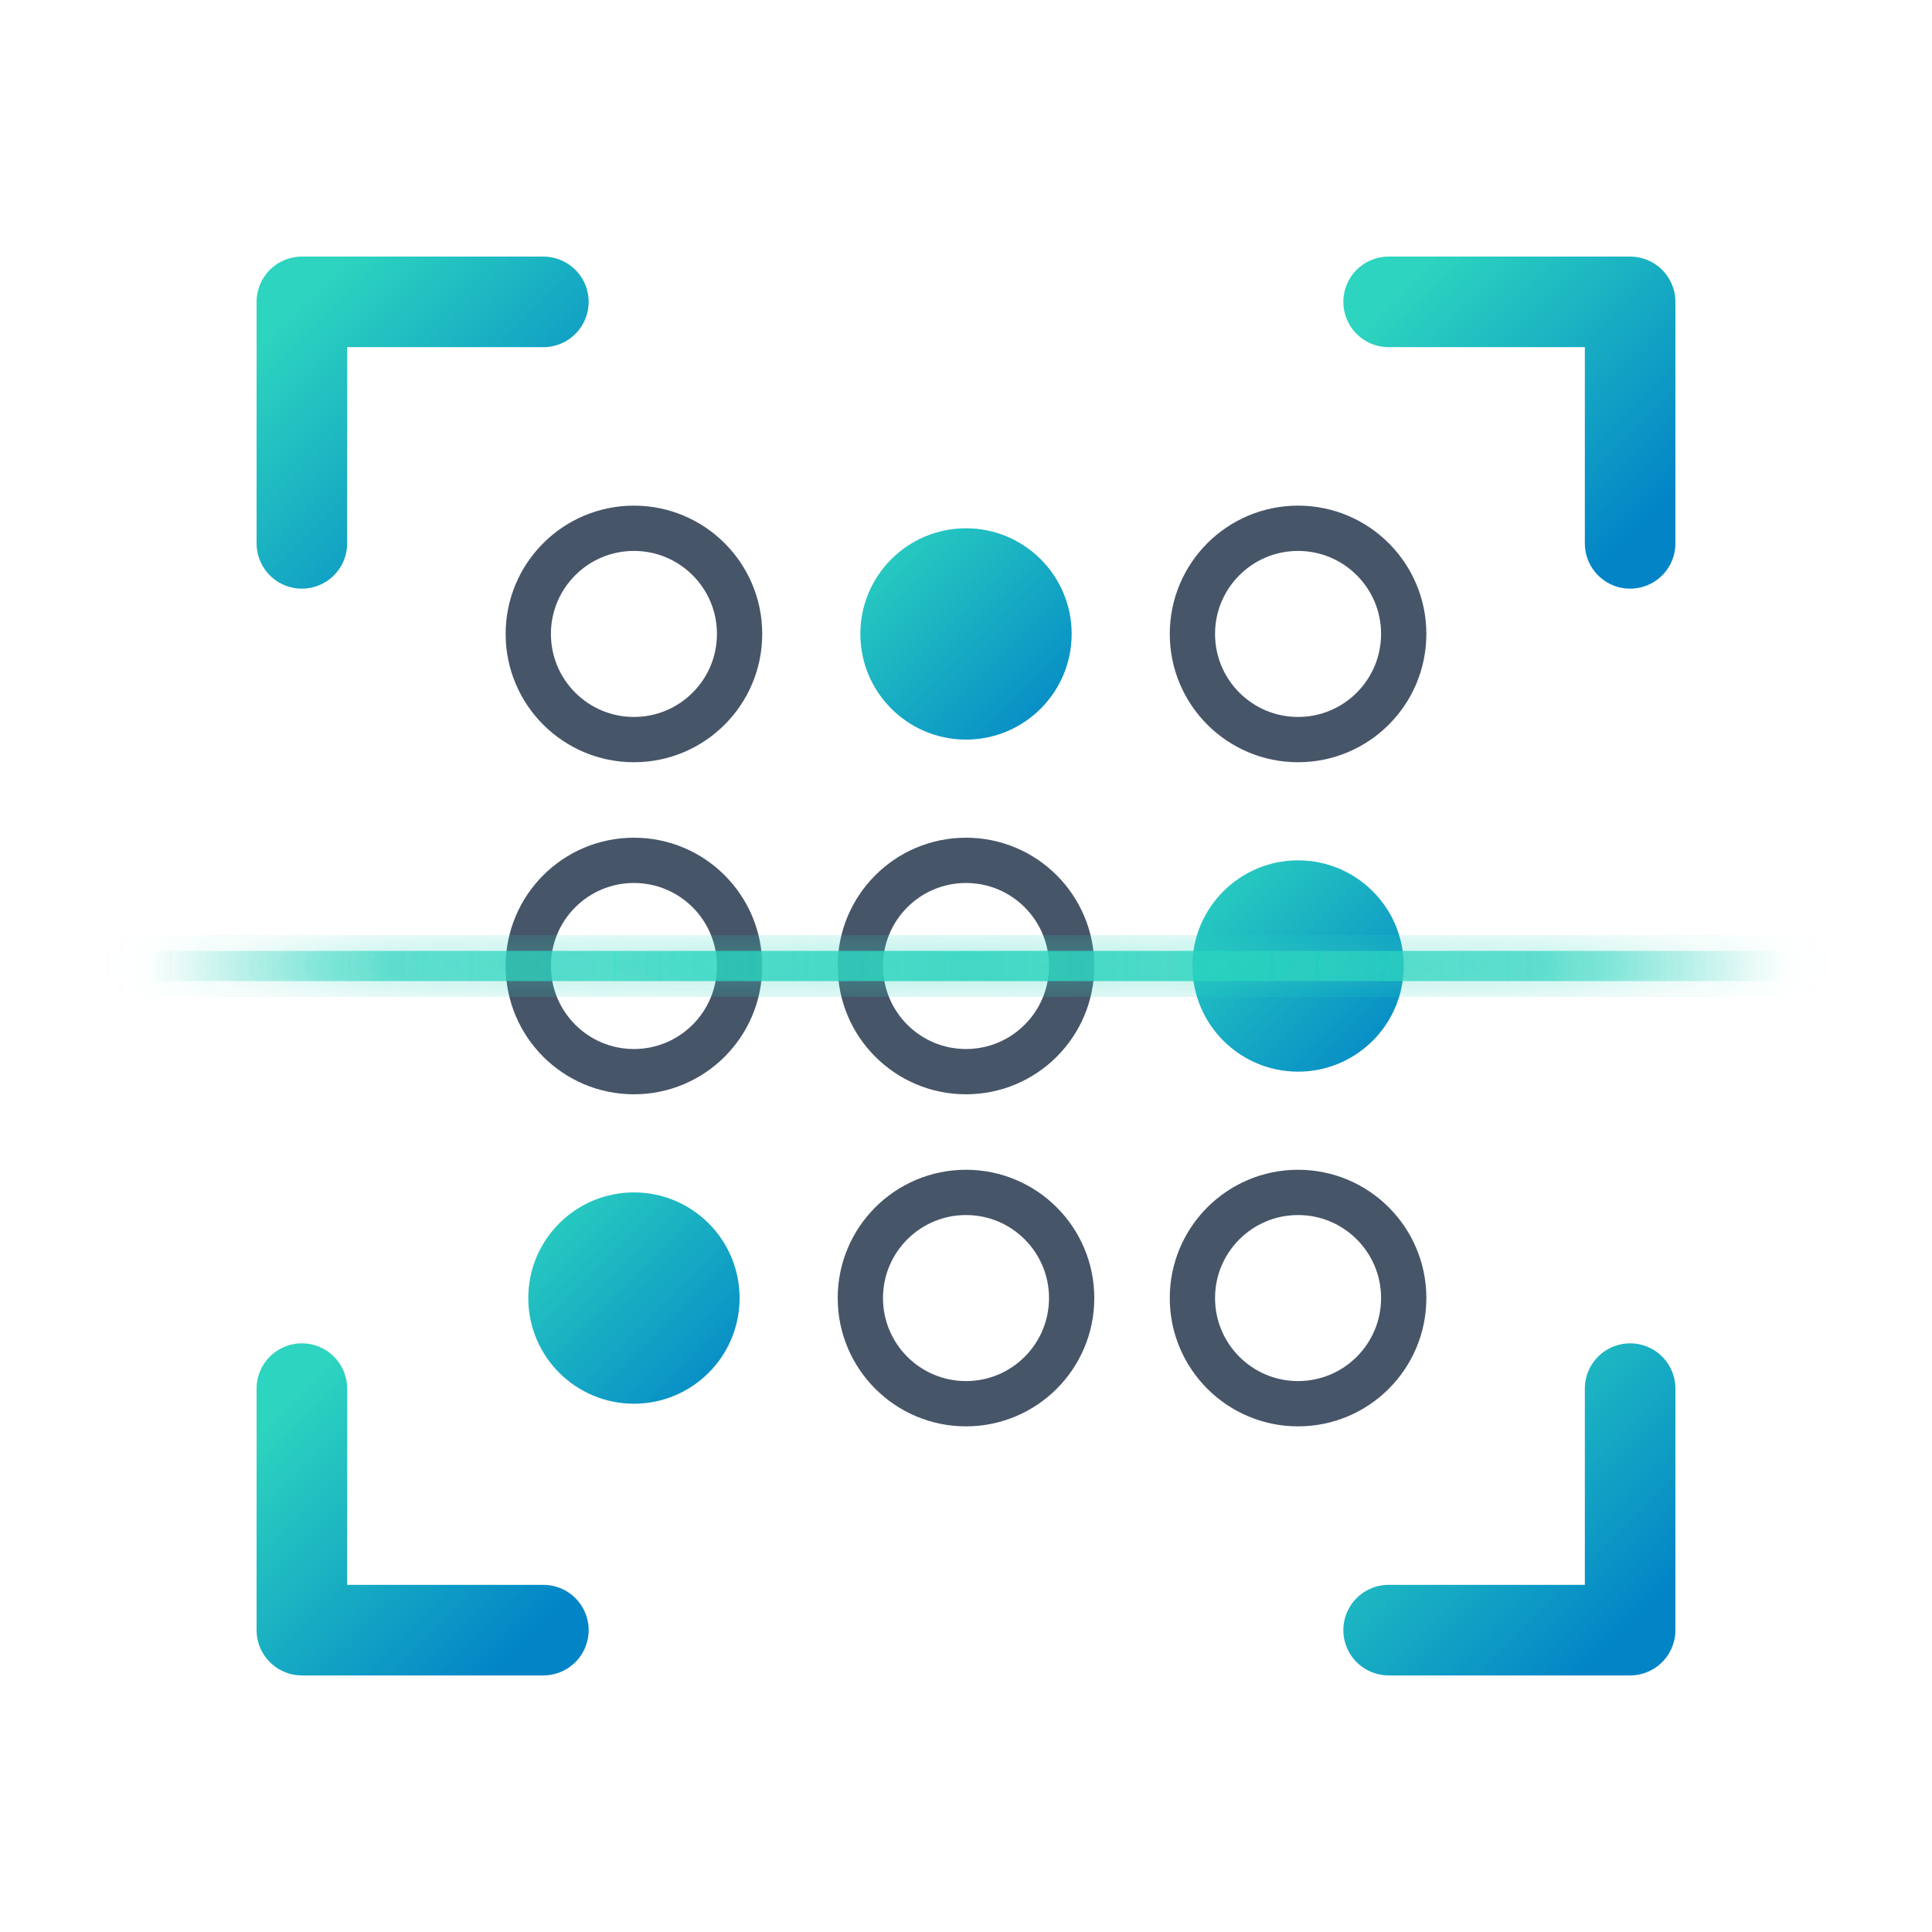
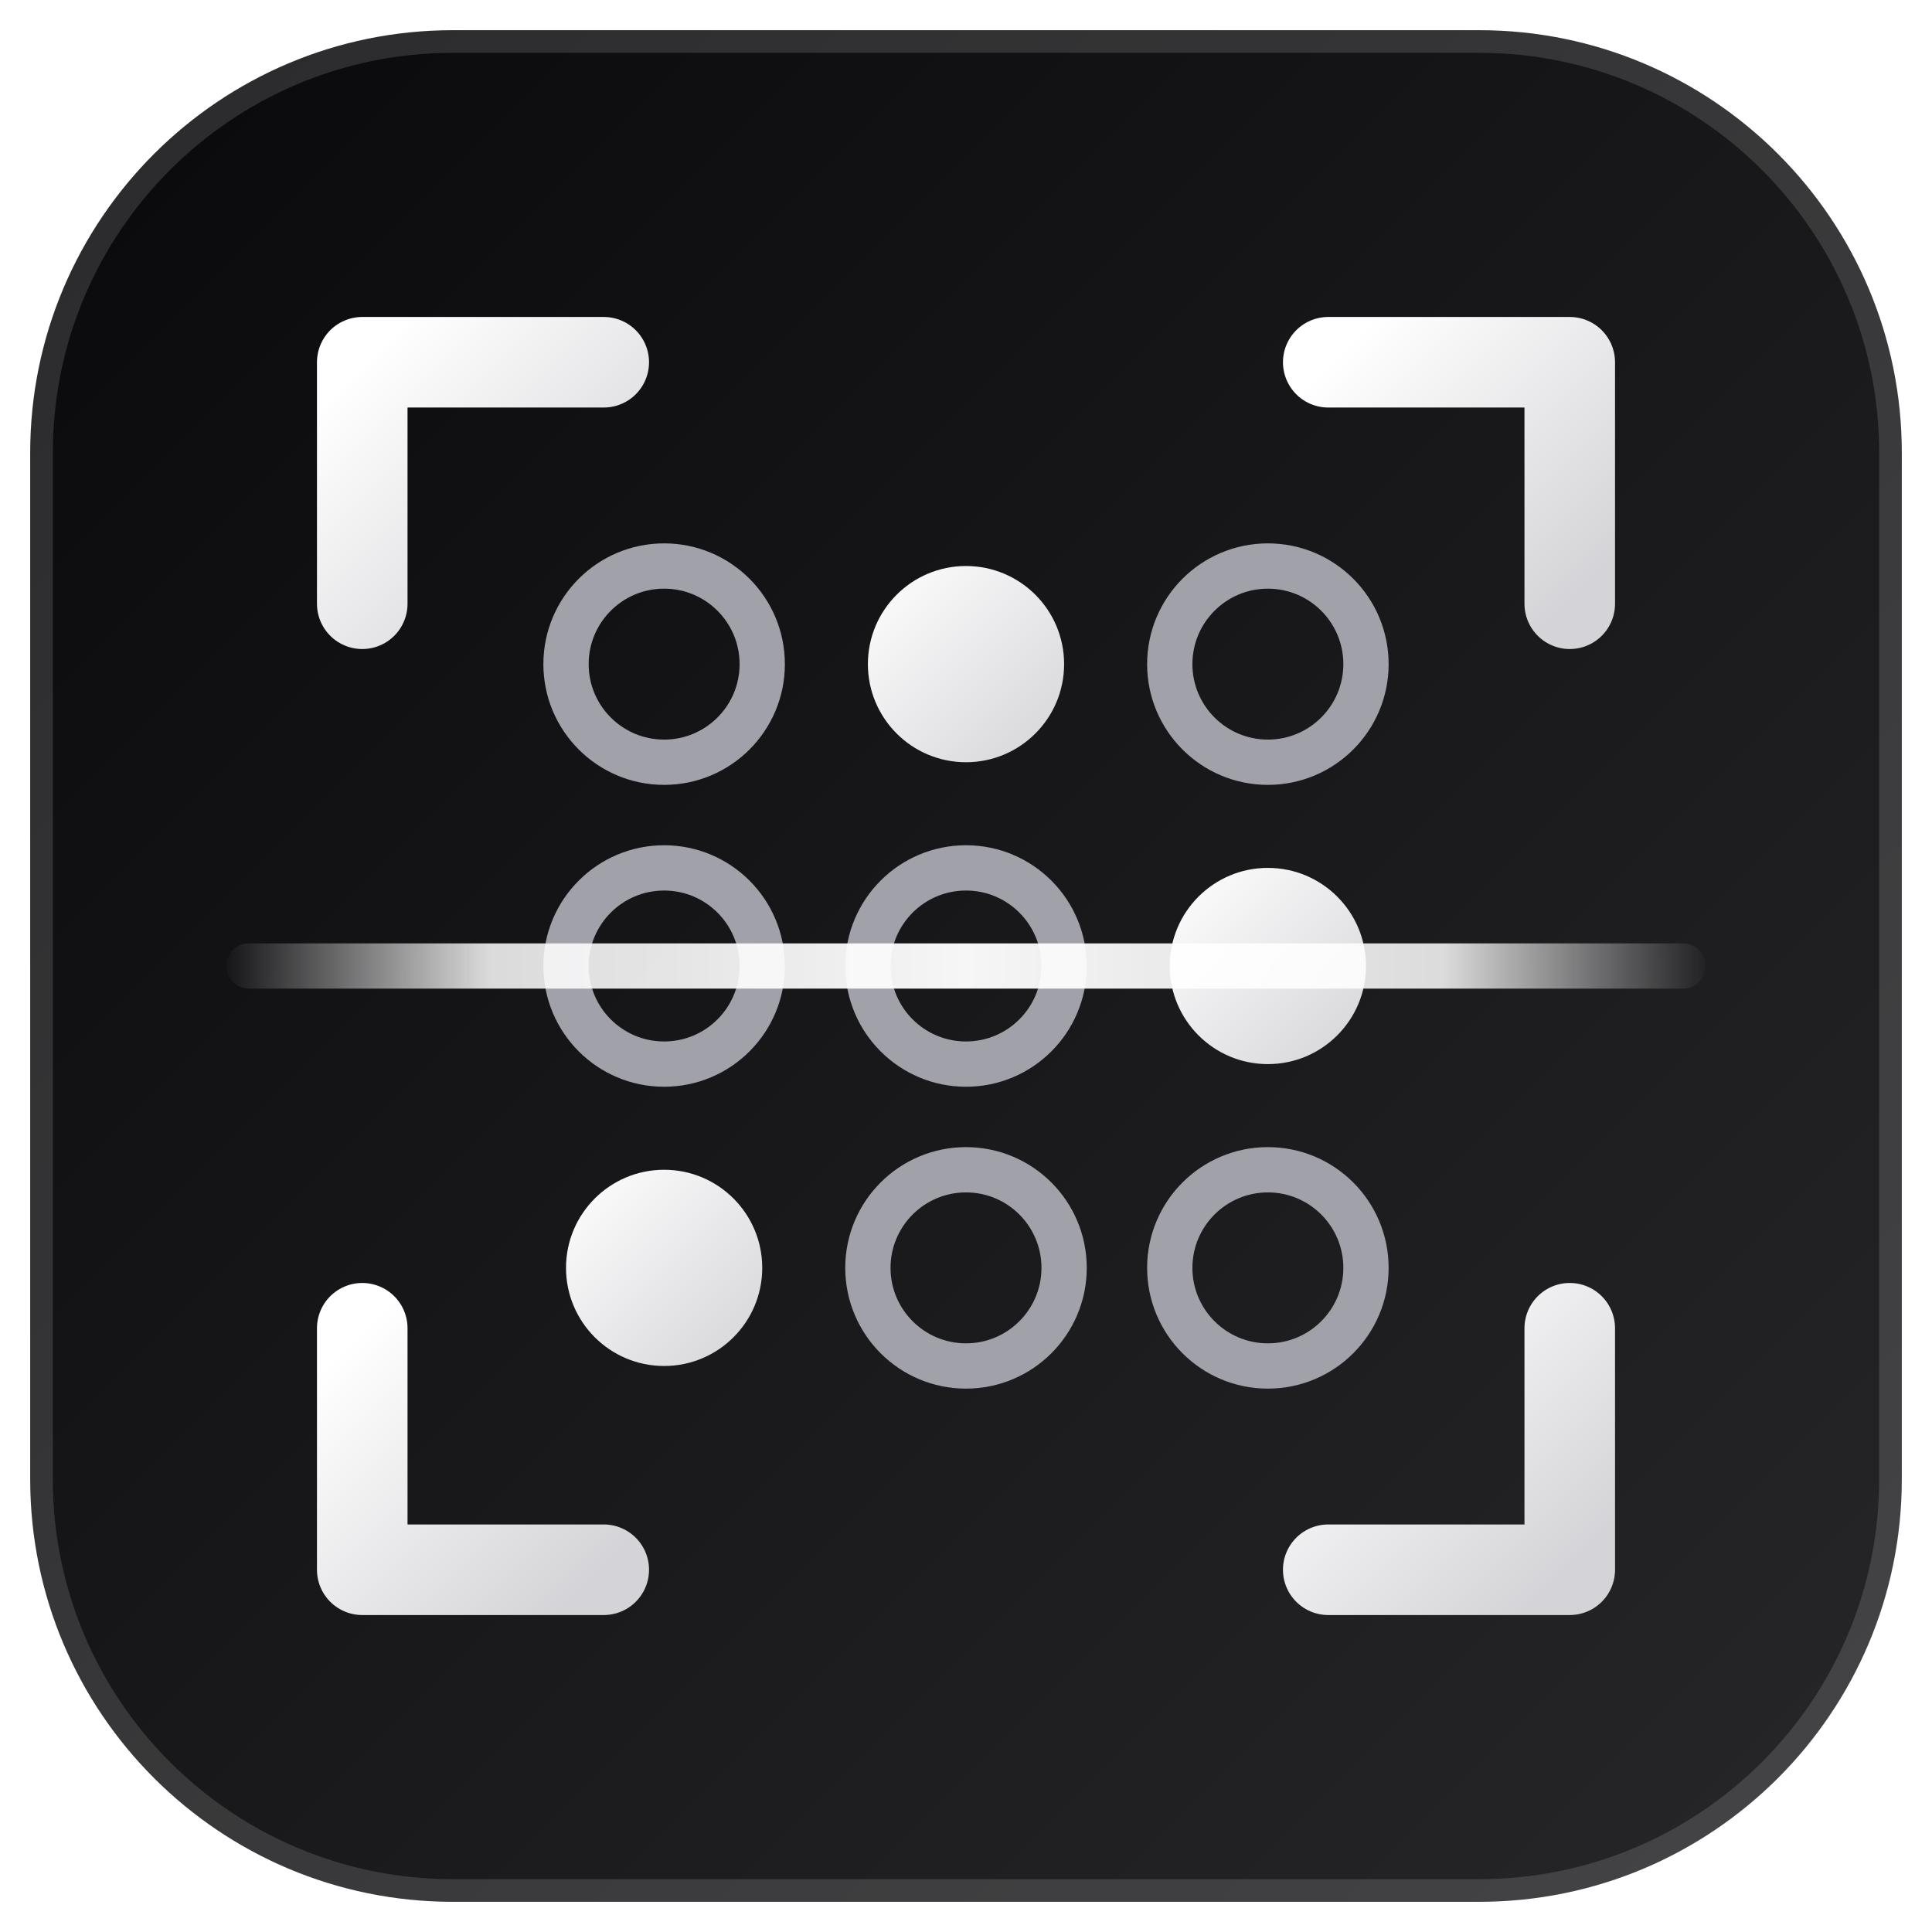
- <svg xmlns="http://www.w3.org/2000/svg" viewBox="0 0 256 256" width="100%" height="100%">
+ <svg xmlns="http://www.w3.org/2000/svg" viewBox="0 0 256 256" width="256" height="256">
  <defs>
-     <linearGradient id="brandGrad" x1="0%" y1="0%" x2="100%" y2="100%">
-       <stop offset="0%" stop-color="#2dd4bf" />
-       <stop offset="100%" stop-color="#0284c7" />
+     <linearGradient id="monochrome-dark-bg" x1="0%" y1="0%" x2="100%" y2="100%">
+       <stop offset="0%" stop-color="#09090b" />
+       <stop offset="100%" stop-color="#27272a" />
    </linearGradient>
-     <linearGradient id="laserGrad" x1="0%" y1="0%" x2="100%" y2="0%">
-       <stop offset="0%" stop-color="#2dd4bf" stop-opacity="0" />
-       <stop offset="15%" stop-color="#2dd4bf" stop-opacity="0.8" />
-       <stop offset="50%" stop-color="#2dd4bf" stop-opacity="1" />
-       <stop offset="85%" stop-color="#2dd4bf" stop-opacity="0.8" />
-       <stop offset="100%" stop-color="#2dd4bf" stop-opacity="0" />
+     <linearGradient id="monochrome-dark-fg" x1="0%" y1="0%" x2="100%" y2="100%">
+       <stop offset="0%" stop-color="#ffffff" />
+       <stop offset="100%" stop-color="#d4d4d8" />
    </linearGradient>
-     <filter id="glow" x="-50%" y="-50%" width="200%" height="200%">
-       <feGaussianBlur stdDeviation="4" result="blur" />
-       <feComposite in="SourceGraphic" in2="blur" operator="over" />
-     </filter>
+     <linearGradient id="monochrome-dark-laser" x1="0%" y1="0%" x2="100%" y2="0%">
+       <stop offset="0%" stop-color="#ffffff" stop-opacity="0" />
+       <stop offset="18%" stop-color="#ffffff" stop-opacity="0.88" />
+       <stop offset="50%" stop-color="#ffffff" stop-opacity="1" />
+       <stop offset="82%" stop-color="#ffffff" stop-opacity="0.88" />
+       <stop offset="100%" stop-color="#ffffff" stop-opacity="0" />
+     </linearGradient>
  </defs>
-   <path d="M 40 72 L 40 40 L 72 40" fill="none" stroke="url(#brandGrad)" stroke-width="12" stroke-linecap="round" stroke-linejoin="round" />
-   <path d="M 184 40 L 216 40 L 216 72" fill="none" stroke="url(#brandGrad)" stroke-width="12" stroke-linecap="round" stroke-linejoin="round" />
-   <path d="M 40 184 L 40 216 L 72 216" fill="none" stroke="url(#brandGrad)" stroke-width="12" stroke-linecap="round" stroke-linejoin="round" />
-   <path d="M 184 216 L 216 216 L 216 184" fill="none" stroke="url(#brandGrad)" stroke-width="12" stroke-linecap="round" stroke-linejoin="round" />
-   <circle cx="84" cy="84" r="14" fill="none" stroke="#475569" stroke-width="6" />
-   <circle cx="128" cy="84" r="14" fill="url(#brandGrad)" />
-   <circle cx="172" cy="84" r="14" fill="none" stroke="#475569" stroke-width="6" />
-   <circle cx="84" cy="128" r="14" fill="none" stroke="#475569" stroke-width="6" />
-   <circle cx="128" cy="128" r="14" fill="none" stroke="#475569" stroke-width="6" />
-   <circle cx="172" cy="128" r="14" fill="url(#brandGrad)" />
-   <circle cx="84" cy="172" r="14" fill="url(#brandGrad)" />
-   <circle cx="128" cy="172" r="14" fill="none" stroke="#475569" stroke-width="6" />
-   <circle cx="172" cy="172" r="14" fill="none" stroke="#475569" stroke-width="6" />
-   <rect x="20" y="126" width="216" height="4" fill="url(#laserGrad)" filter="url(#glow)" opacity="0.9" />
+   <rect x="4" y="4" width="248" height="248" rx="56" fill="url(#monochrome-dark-bg)" stroke="rgba(255,255,255,0.14)" stroke-width="6" />
+   <path d="M 48 80 L 48 48 L 80 48" fill="none" stroke="url(#monochrome-dark-fg)" stroke-width="12" stroke-linecap="round" stroke-linejoin="round" />
+   <path d="M 176 48 L 208 48 L 208 80" fill="none" stroke="url(#monochrome-dark-fg)" stroke-width="12" stroke-linecap="round" stroke-linejoin="round" />
+   <path d="M 48 176 L 48 208 L 80 208" fill="none" stroke="url(#monochrome-dark-fg)" stroke-width="12" stroke-linecap="round" stroke-linejoin="round" />
+   <path d="M 176 208 L 208 208 L 208 176" fill="none" stroke="url(#monochrome-dark-fg)" stroke-width="12" stroke-linecap="round" stroke-linejoin="round" />
+   <circle cx="88" cy="88" r="13" fill="none" stroke="#a1a1aa" opacity="1" stroke-width="6" />
+   <circle cx="128" cy="88" r="13" fill="url(#monochrome-dark-fg)" />
+   <circle cx="168" cy="88" r="13" fill="none" stroke="#a1a1aa" opacity="1" stroke-width="6" />
+   <circle cx="88" cy="128" r="13" fill="none" stroke="#a1a1aa" opacity="1" stroke-width="6" />
+   <circle cx="128" cy="128" r="13" fill="none" stroke="#a1a1aa" opacity="1" stroke-width="6" />
+   <circle cx="168" cy="128" r="13" fill="url(#monochrome-dark-fg)" />
+   <circle cx="88" cy="168" r="13" fill="url(#monochrome-dark-fg)" />
+   <circle cx="128" cy="168" r="13" fill="none" stroke="#a1a1aa" opacity="1" stroke-width="6" />
+   <circle cx="168" cy="168" r="13" fill="none" stroke="#a1a1aa" opacity="1" stroke-width="6" />
+   <rect x="30" y="125" width="196" height="6" rx="3" fill="url(#monochrome-dark-laser)" opacity="0.96" />
</svg>
